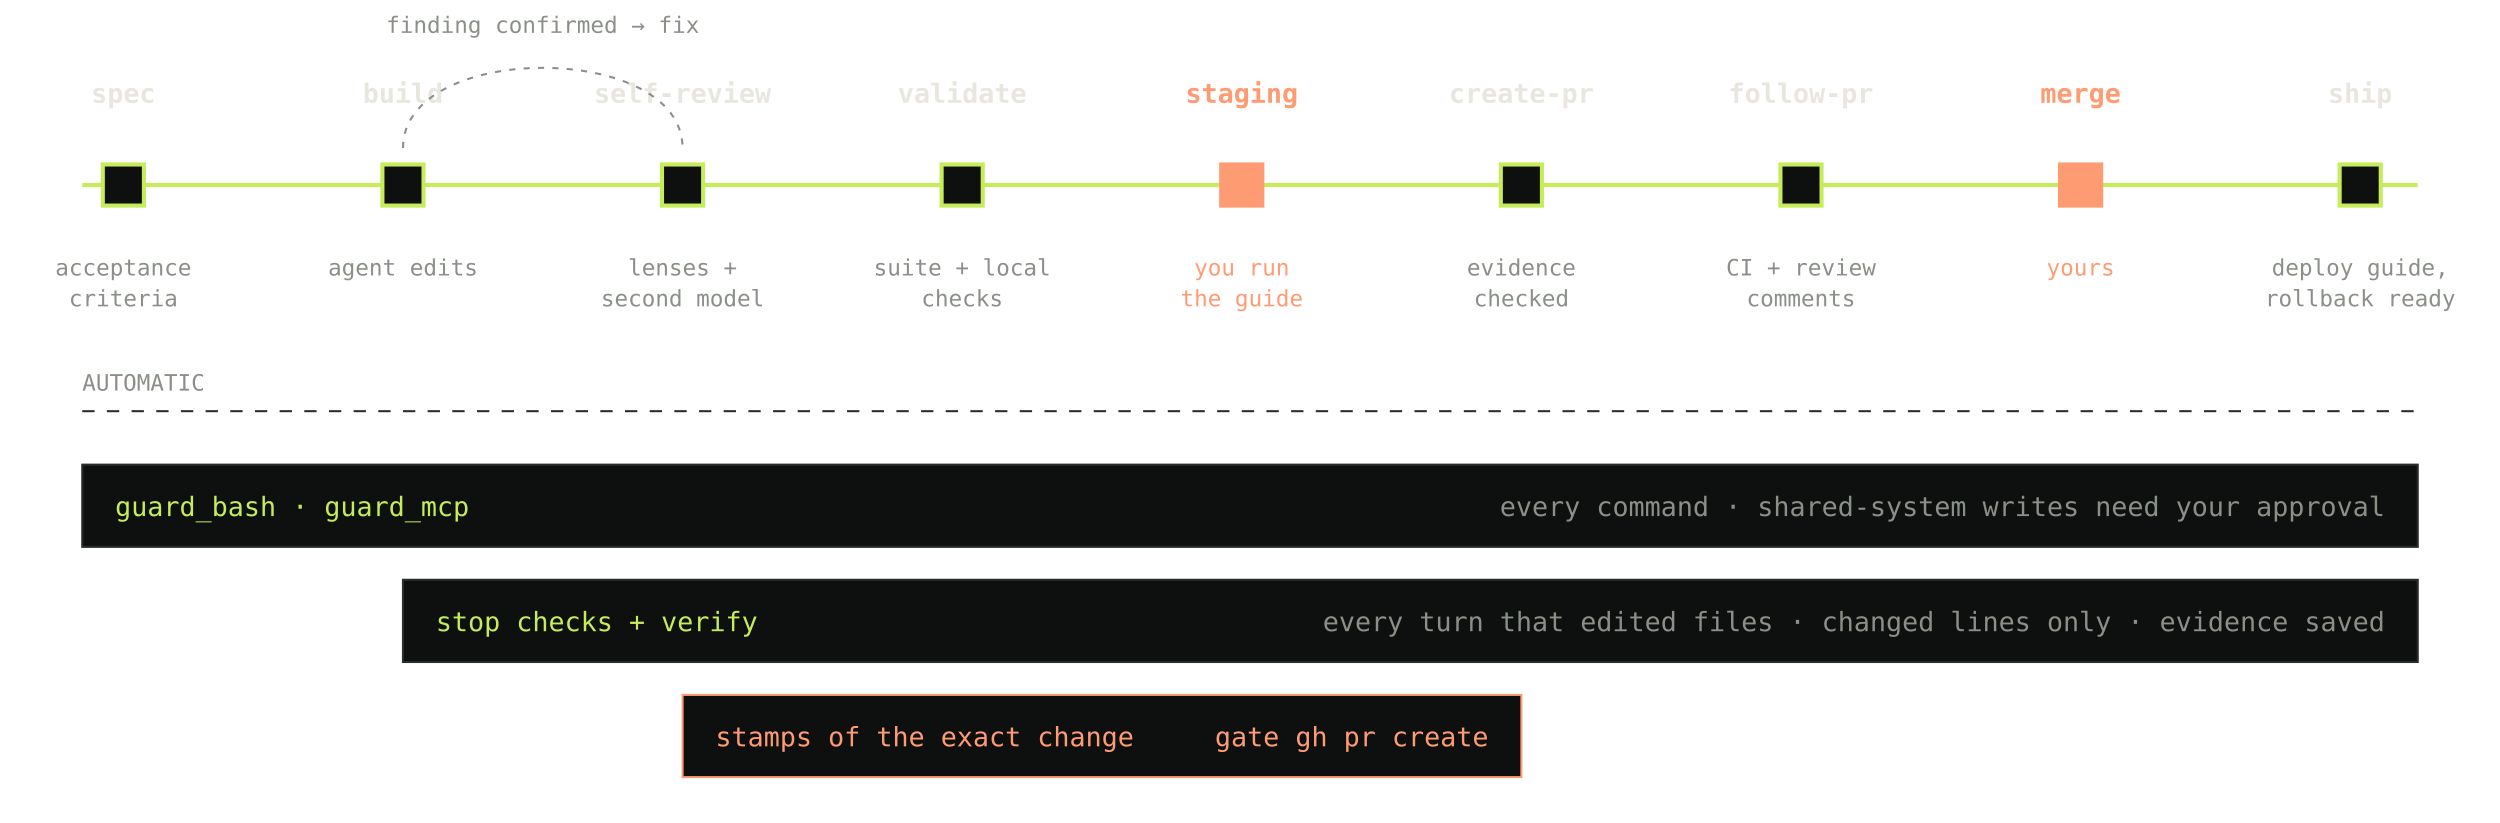
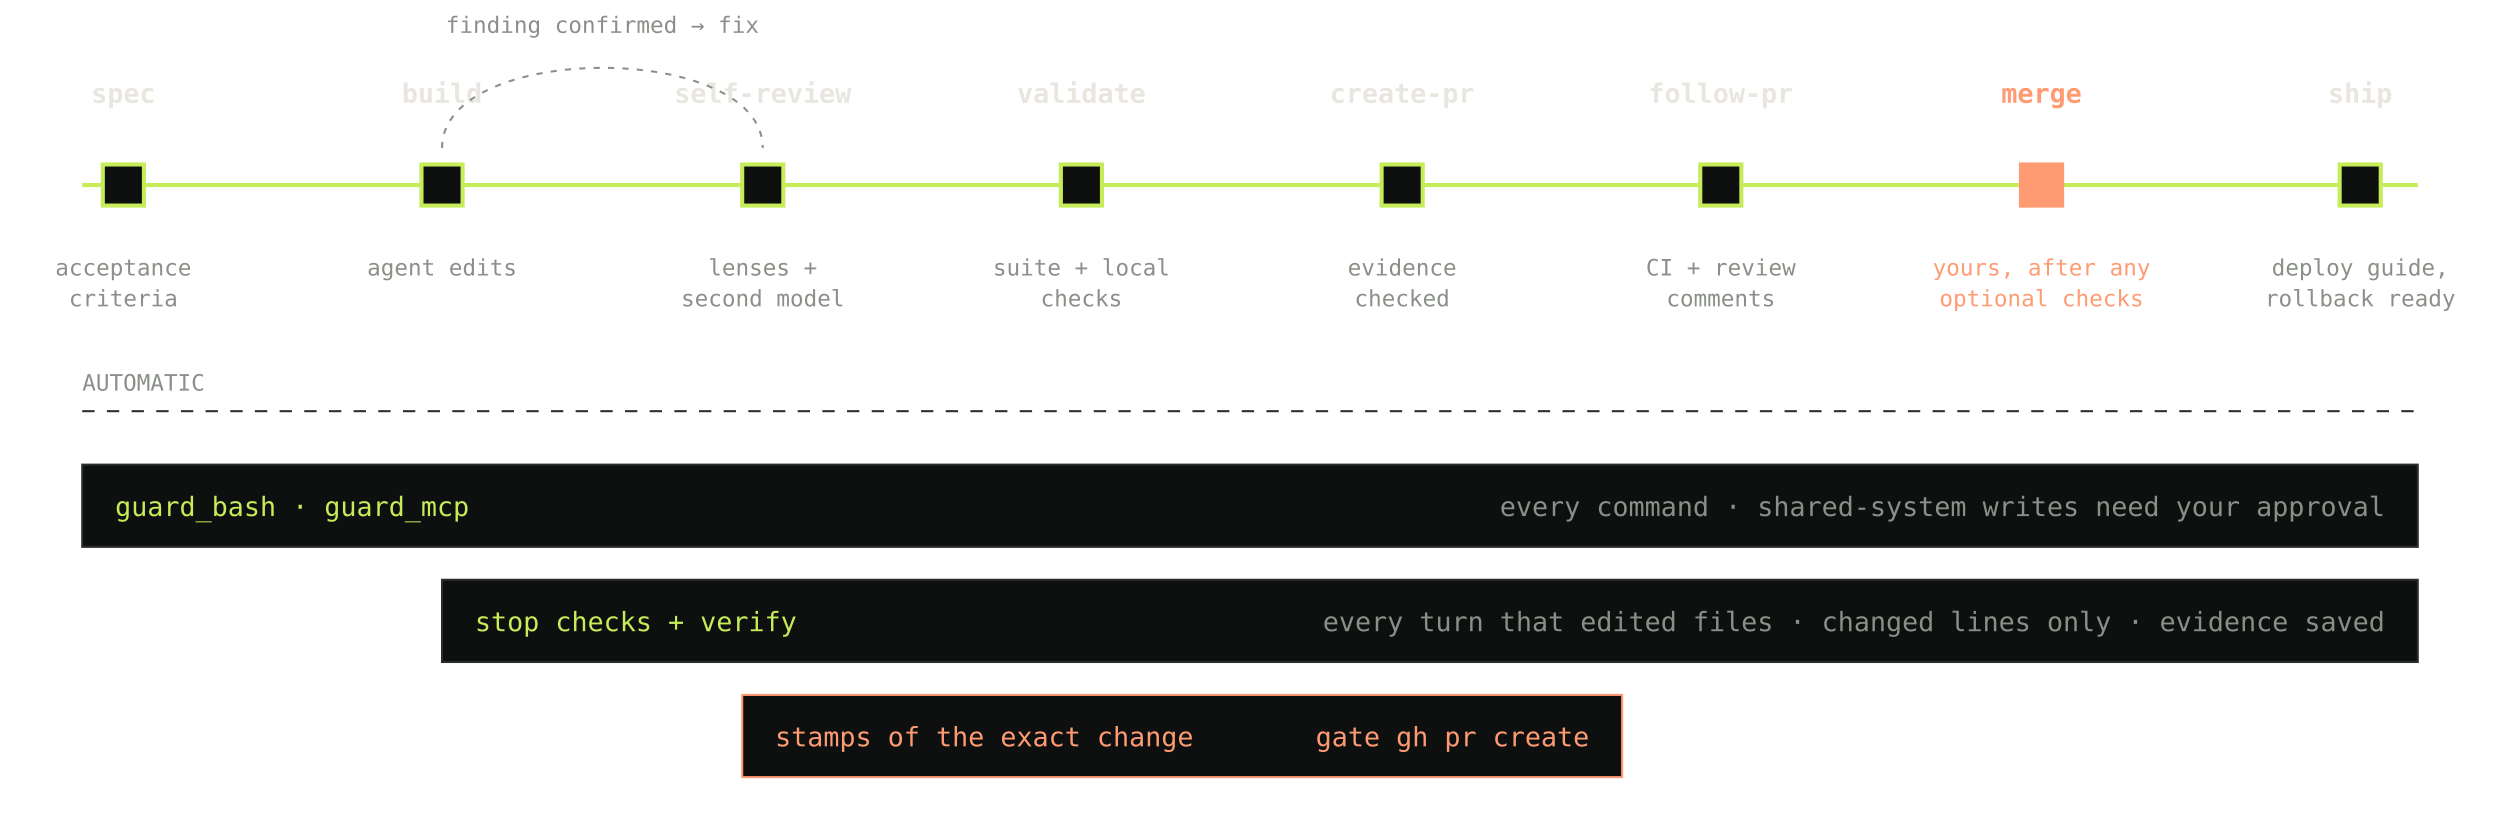
- <svg class="only-wide" viewBox="0 0 1216 400" role="img" aria-label="The flow: spec, build, self-review, validate, staging by you, create-pr, follow-pr, merge by you, ship. Guards run on every command, checks at every turn, and stamps gate the pull request.">
+ <svg class="only-wide" viewBox="0 0 1216 400" role="img" aria-label="The flow: spec, build, self-review, validate, create-pr, follow-pr, merge by you after any optional checks, ship. Guards run on every command, checks at every turn, and stamps gate the pull request.">
  <g font-family="JetBrains Mono, monospace" font-size="13" fill="#E8E6DF">
    <line x1="40" y1="90" x2="1176" y2="90" stroke="#C6EC5A" stroke-width="2" />
    <g>
      <rect x="50" y="80" width="20" height="20" fill="#0E100F" stroke="#C6EC5A" stroke-width="2" />
      <text x="60" y="50" text-anchor="middle" font-weight="700">spec</text>
      <text x="60" y="134" text-anchor="middle" font-size="11" fill="#8A8F88">acceptance</text>
      <text x="60" y="149" text-anchor="middle" font-size="11" fill="#8A8F88">criteria</text>
    </g>
    <g>
-       <rect x="186" y="80" width="20" height="20" fill="#0E100F" stroke="#C6EC5A" stroke-width="2" />
-       <text x="196" y="50" text-anchor="middle" font-weight="700">build</text>
-       <text x="196" y="134" text-anchor="middle" font-size="11" fill="#8A8F88">agent edits</text>
+       <rect x="205" y="80" width="20" height="20" fill="#0E100F" stroke="#C6EC5A" stroke-width="2" />
+       <text x="215" y="50" text-anchor="middle" font-weight="700">build</text>
+       <text x="215" y="134" text-anchor="middle" font-size="11" fill="#8A8F88">agent edits</text>
    </g>
    <g>
-       <rect x="322" y="80" width="20" height="20" fill="#0E100F" stroke="#C6EC5A" stroke-width="2" />
-       <text x="332" y="50" text-anchor="middle" font-weight="700">self-review</text>
-       <text x="332" y="134" text-anchor="middle" font-size="11" fill="#8A8F88">lenses +</text>
-       <text x="332" y="149" text-anchor="middle" font-size="11" fill="#8A8F88">second model</text>
+       <rect x="361" y="80" width="20" height="20" fill="#0E100F" stroke="#C6EC5A" stroke-width="2" />
+       <text x="371" y="50" text-anchor="middle" font-weight="700">self-review</text>
+       <text x="371" y="134" text-anchor="middle" font-size="11" fill="#8A8F88">lenses +</text>
+       <text x="371" y="149" text-anchor="middle" font-size="11" fill="#8A8F88">second model</text>
    </g>
    <g>
-       <rect x="458" y="80" width="20" height="20" fill="#0E100F" stroke="#C6EC5A" stroke-width="2" />
-       <text x="468" y="50" text-anchor="middle" font-weight="700">validate</text>
-       <text x="468" y="134" text-anchor="middle" font-size="11" fill="#8A8F88">suite + local</text>
-       <text x="468" y="149" text-anchor="middle" font-size="11" fill="#8A8F88">checks</text>
+       <rect x="516" y="80" width="20" height="20" fill="#0E100F" stroke="#C6EC5A" stroke-width="2" />
+       <text x="526" y="50" text-anchor="middle" font-weight="700">validate</text>
+       <text x="526" y="134" text-anchor="middle" font-size="11" fill="#8A8F88">suite + local</text>
+       <text x="526" y="149" text-anchor="middle" font-size="11" fill="#8A8F88">checks</text>
    </g>
    <g>
-       <rect x="594" y="80" width="20" height="20" fill="#FF9B73" stroke="#FF9B73" stroke-width="2" />
-       <text x="604" y="50" text-anchor="middle" font-weight="700" fill="#FF9B73">staging</text>
-       <text x="604" y="134" text-anchor="middle" font-size="11" fill="#FF9B73">you run</text>
-       <text x="604" y="149" text-anchor="middle" font-size="11" fill="#FF9B73">the guide</text>
+       <rect x="672" y="80" width="20" height="20" fill="#0E100F" stroke="#C6EC5A" stroke-width="2" />
+       <text x="682" y="50" text-anchor="middle" font-weight="700">create-pr</text>
+       <text x="682" y="134" text-anchor="middle" font-size="11" fill="#8A8F88">evidence</text>
+       <text x="682" y="149" text-anchor="middle" font-size="11" fill="#8A8F88">checked</text>
    </g>
    <g>
-       <rect x="730" y="80" width="20" height="20" fill="#0E100F" stroke="#C6EC5A" stroke-width="2" />
-       <text x="740" y="50" text-anchor="middle" font-weight="700">create-pr</text>
-       <text x="740" y="134" text-anchor="middle" font-size="11" fill="#8A8F88">evidence</text>
-       <text x="740" y="149" text-anchor="middle" font-size="11" fill="#8A8F88">checked</text>
+       <rect x="827" y="80" width="20" height="20" fill="#0E100F" stroke="#C6EC5A" stroke-width="2" />
+       <text x="837" y="50" text-anchor="middle" font-weight="700">follow-pr</text>
+       <text x="837" y="134" text-anchor="middle" font-size="11" fill="#8A8F88">CI + review</text>
+       <text x="837" y="149" text-anchor="middle" font-size="11" fill="#8A8F88">comments</text>
    </g>
    <g>
-       <rect x="866" y="80" width="20" height="20" fill="#0E100F" stroke="#C6EC5A" stroke-width="2" />
-       <text x="876" y="50" text-anchor="middle" font-weight="700">follow-pr</text>
-       <text x="876" y="134" text-anchor="middle" font-size="11" fill="#8A8F88">CI + review</text>
-       <text x="876" y="149" text-anchor="middle" font-size="11" fill="#8A8F88">comments</text>
-     </g>
-     <g>
-       <rect x="1002" y="80" width="20" height="20" fill="#FF9B73" stroke="#FF9B73" stroke-width="2" />
-       <text x="1012" y="50" text-anchor="middle" font-weight="700" fill="#FF9B73">merge</text>
-       <text x="1012" y="134" text-anchor="middle" font-size="11" fill="#FF9B73">yours</text>
+       <rect x="983" y="80" width="20" height="20" fill="#FF9B73" stroke="#FF9B73" stroke-width="2" />
+       <text x="993" y="50" text-anchor="middle" font-weight="700" fill="#FF9B73">merge</text>
+       <text x="993" y="134" text-anchor="middle" font-size="11" fill="#FF9B73">yours, after any</text>
+       <text x="993" y="149" text-anchor="middle" font-size="11" fill="#FF9B73">optional checks</text>
    </g>
    <g>
      <rect x="1138" y="80" width="20" height="20" fill="#0E100F" stroke="#C6EC5A" stroke-width="2" />
      <text x="1148" y="50" text-anchor="middle" font-weight="700">ship</text>
      <text x="1148" y="134" text-anchor="middle" font-size="11" fill="#8A8F88">deploy guide,</text>
      <text x="1148" y="149" text-anchor="middle" font-size="11" fill="#8A8F88">rollback ready</text>
    </g>
-     <path d="M196 72 C 196 20, 332 20, 332 72" stroke="#8A8F88" fill="none" stroke-dasharray="3 4" />
-     <text x="264" y="16" text-anchor="middle" font-size="11" fill="#8A8F88">finding confirmed → fix</text>
+     <path d="M215 72 C 215 20, 371 20, 371 72" stroke="#8A8F88" fill="none" stroke-dasharray="3 4" />
+     <text x="293" y="16" text-anchor="middle" font-size="11" fill="#8A8F88">finding confirmed → fix</text>
    <line x1="40" y1="200" x2="1176" y2="200" stroke="#2A2E2B" stroke-dasharray="6 6" />
    <text x="40" y="190" font-size="11" fill="#8A8F88">AUTOMATIC</text>
    <rect x="40" y="226" width="1136" height="40" fill="#0E100F" stroke="#2A2E2B" />
    <text x="56" y="251" fill="#C6EC5A">guard_bash · guard_mcp</text>
    <text x="1160" y="251" text-anchor="end" fill="#8A8F88">every command · shared-system writes need your approval</text>
-     <rect x="196" y="282" width="980" height="40" fill="#0E100F" stroke="#2A2E2B" />
-     <text x="212" y="307" fill="#C6EC5A">stop checks + verify</text>
+     <rect x="215" y="282" width="961" height="40" fill="#0E100F" stroke="#2A2E2B" />
+     <text x="231" y="307" fill="#C6EC5A">stop checks + verify</text>
    <text x="1160" y="307" text-anchor="end" fill="#8A8F88">every turn that edited files · changed lines only · evidence saved</text>
-     <rect x="332" y="338" width="408" height="40" fill="#0E100F" stroke="#FF9B73" />
-     <text x="348" y="363" fill="#FF9B73">stamps of the exact change</text>
-     <text x="724" y="363" text-anchor="end" fill="#FF9B73">gate gh pr create</text>
+     <rect x="361" y="338" width="428" height="40" fill="#0E100F" stroke="#FF9B73" />
+     <text x="377" y="363" fill="#FF9B73">stamps of the exact change</text>
+     <text x="773" y="363" text-anchor="end" fill="#FF9B73">gate gh pr create</text>
  </g>
</svg>
